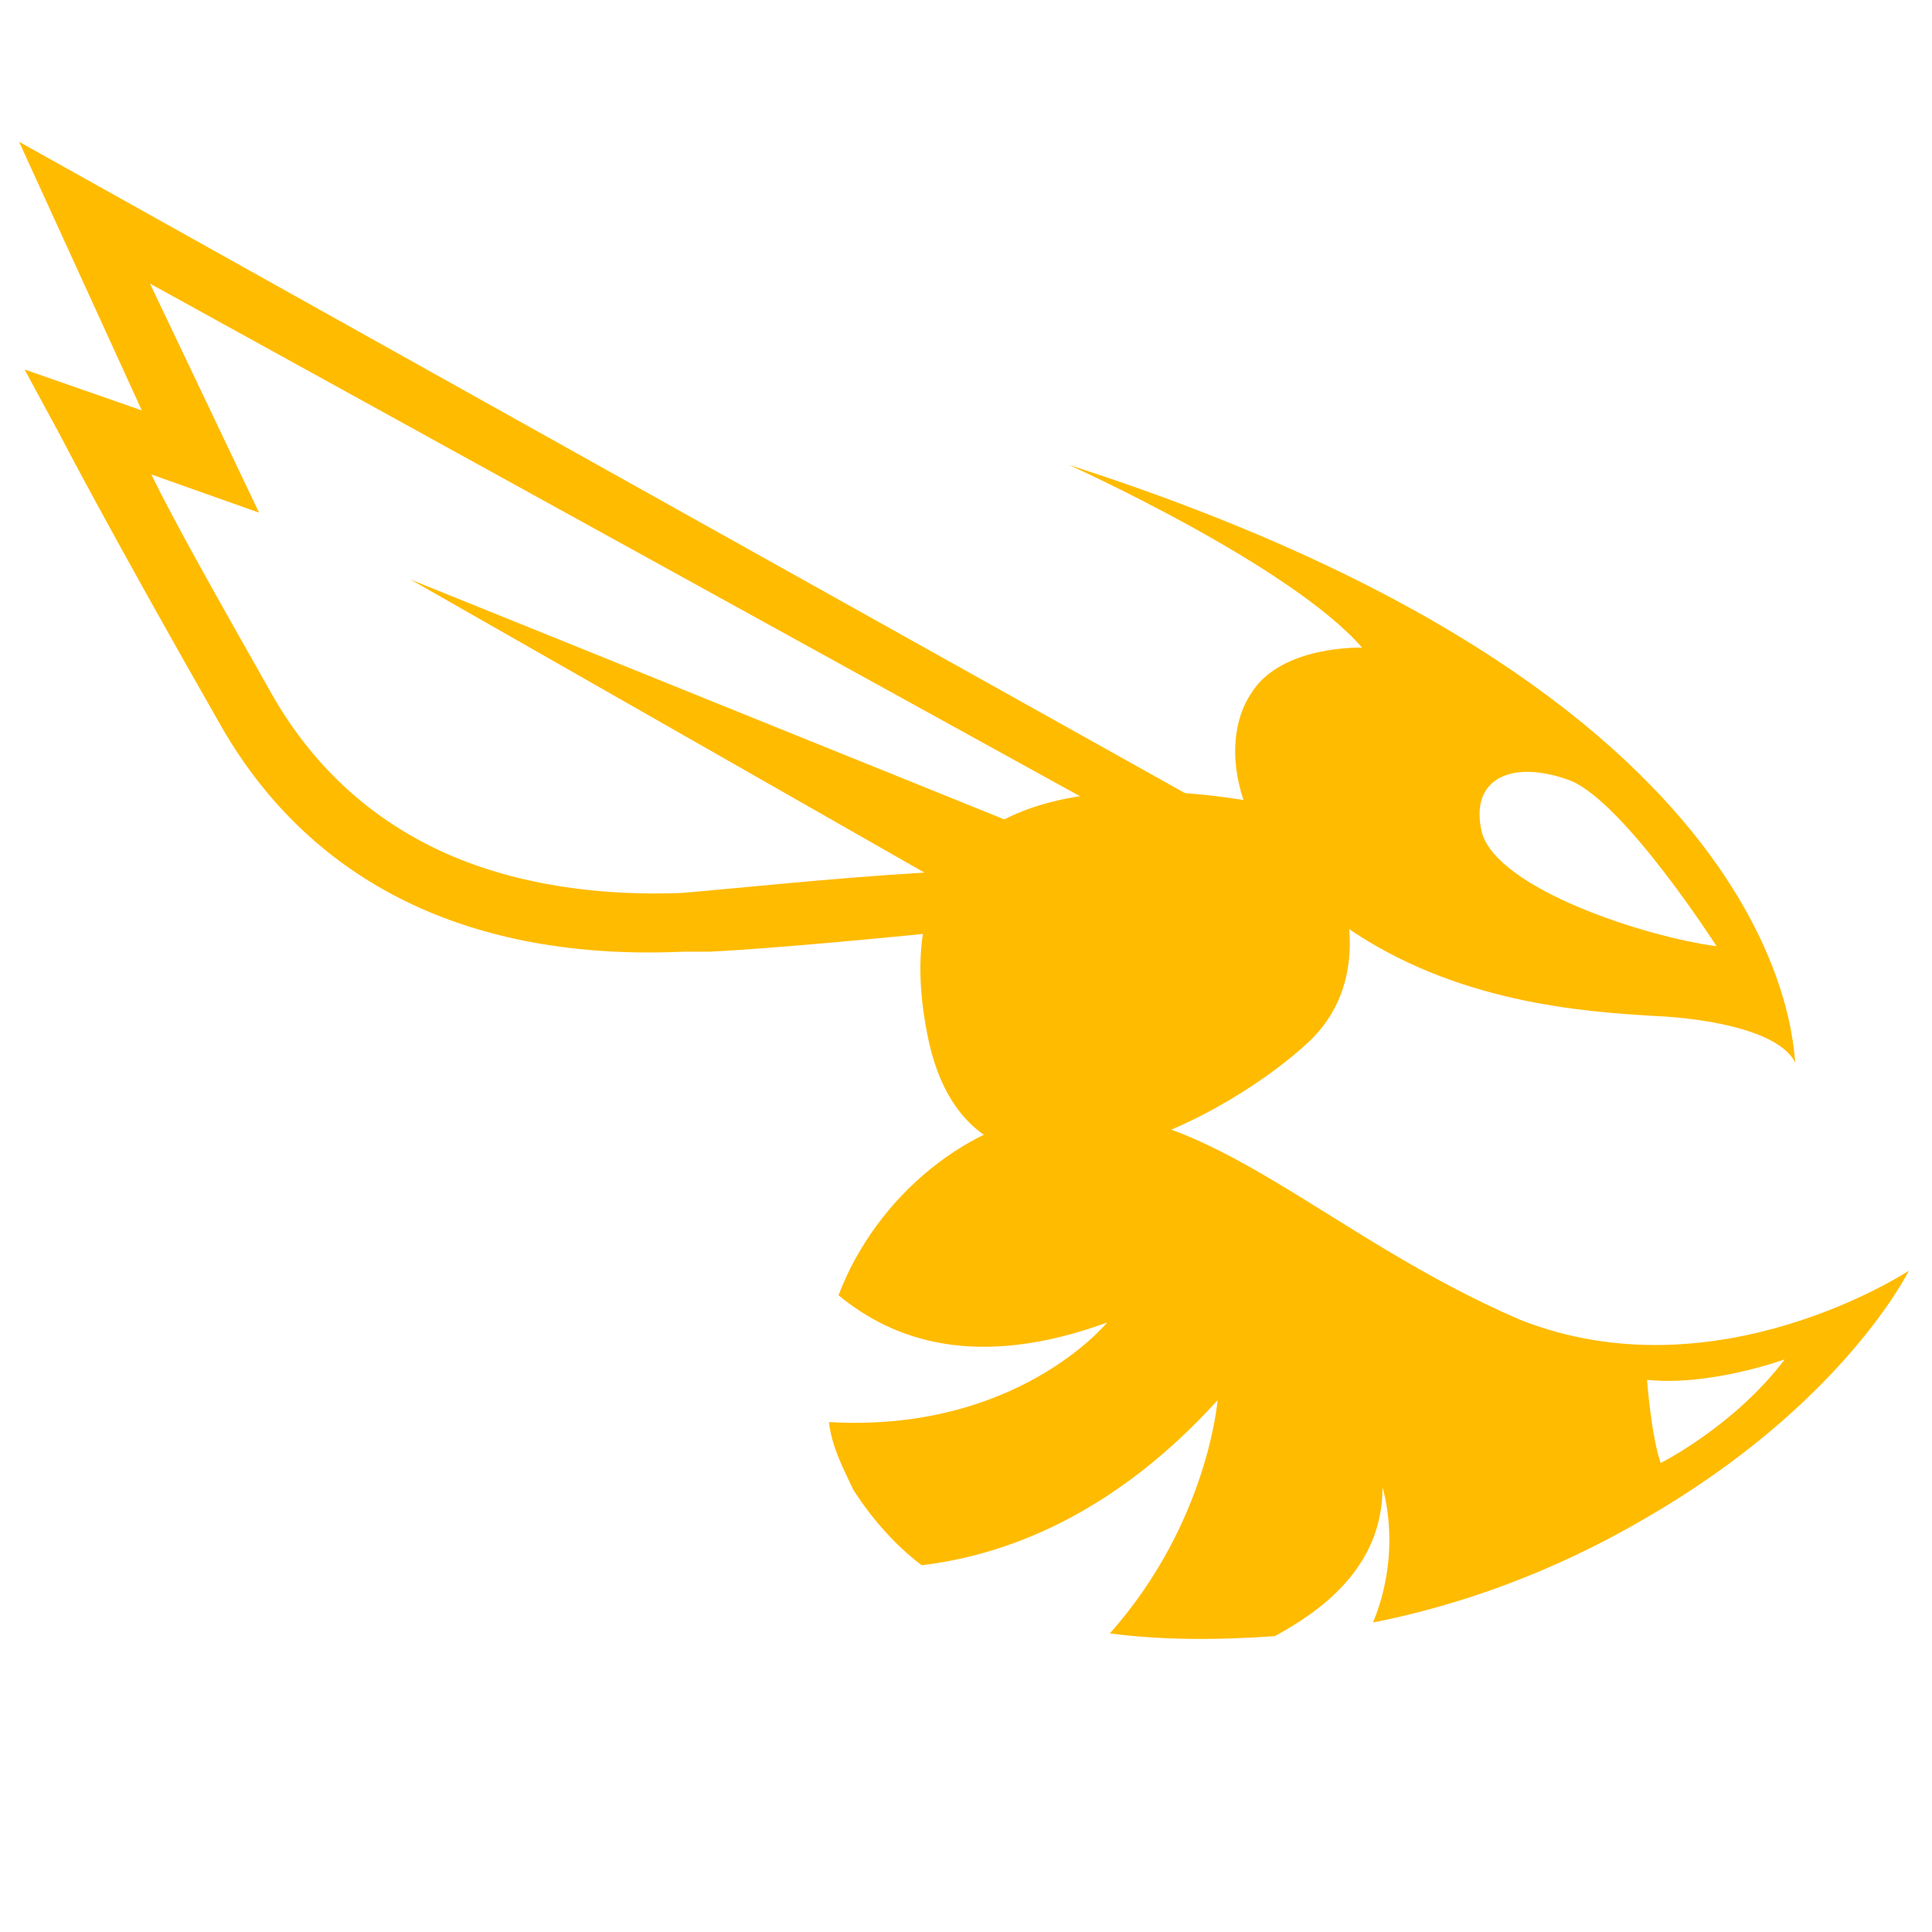
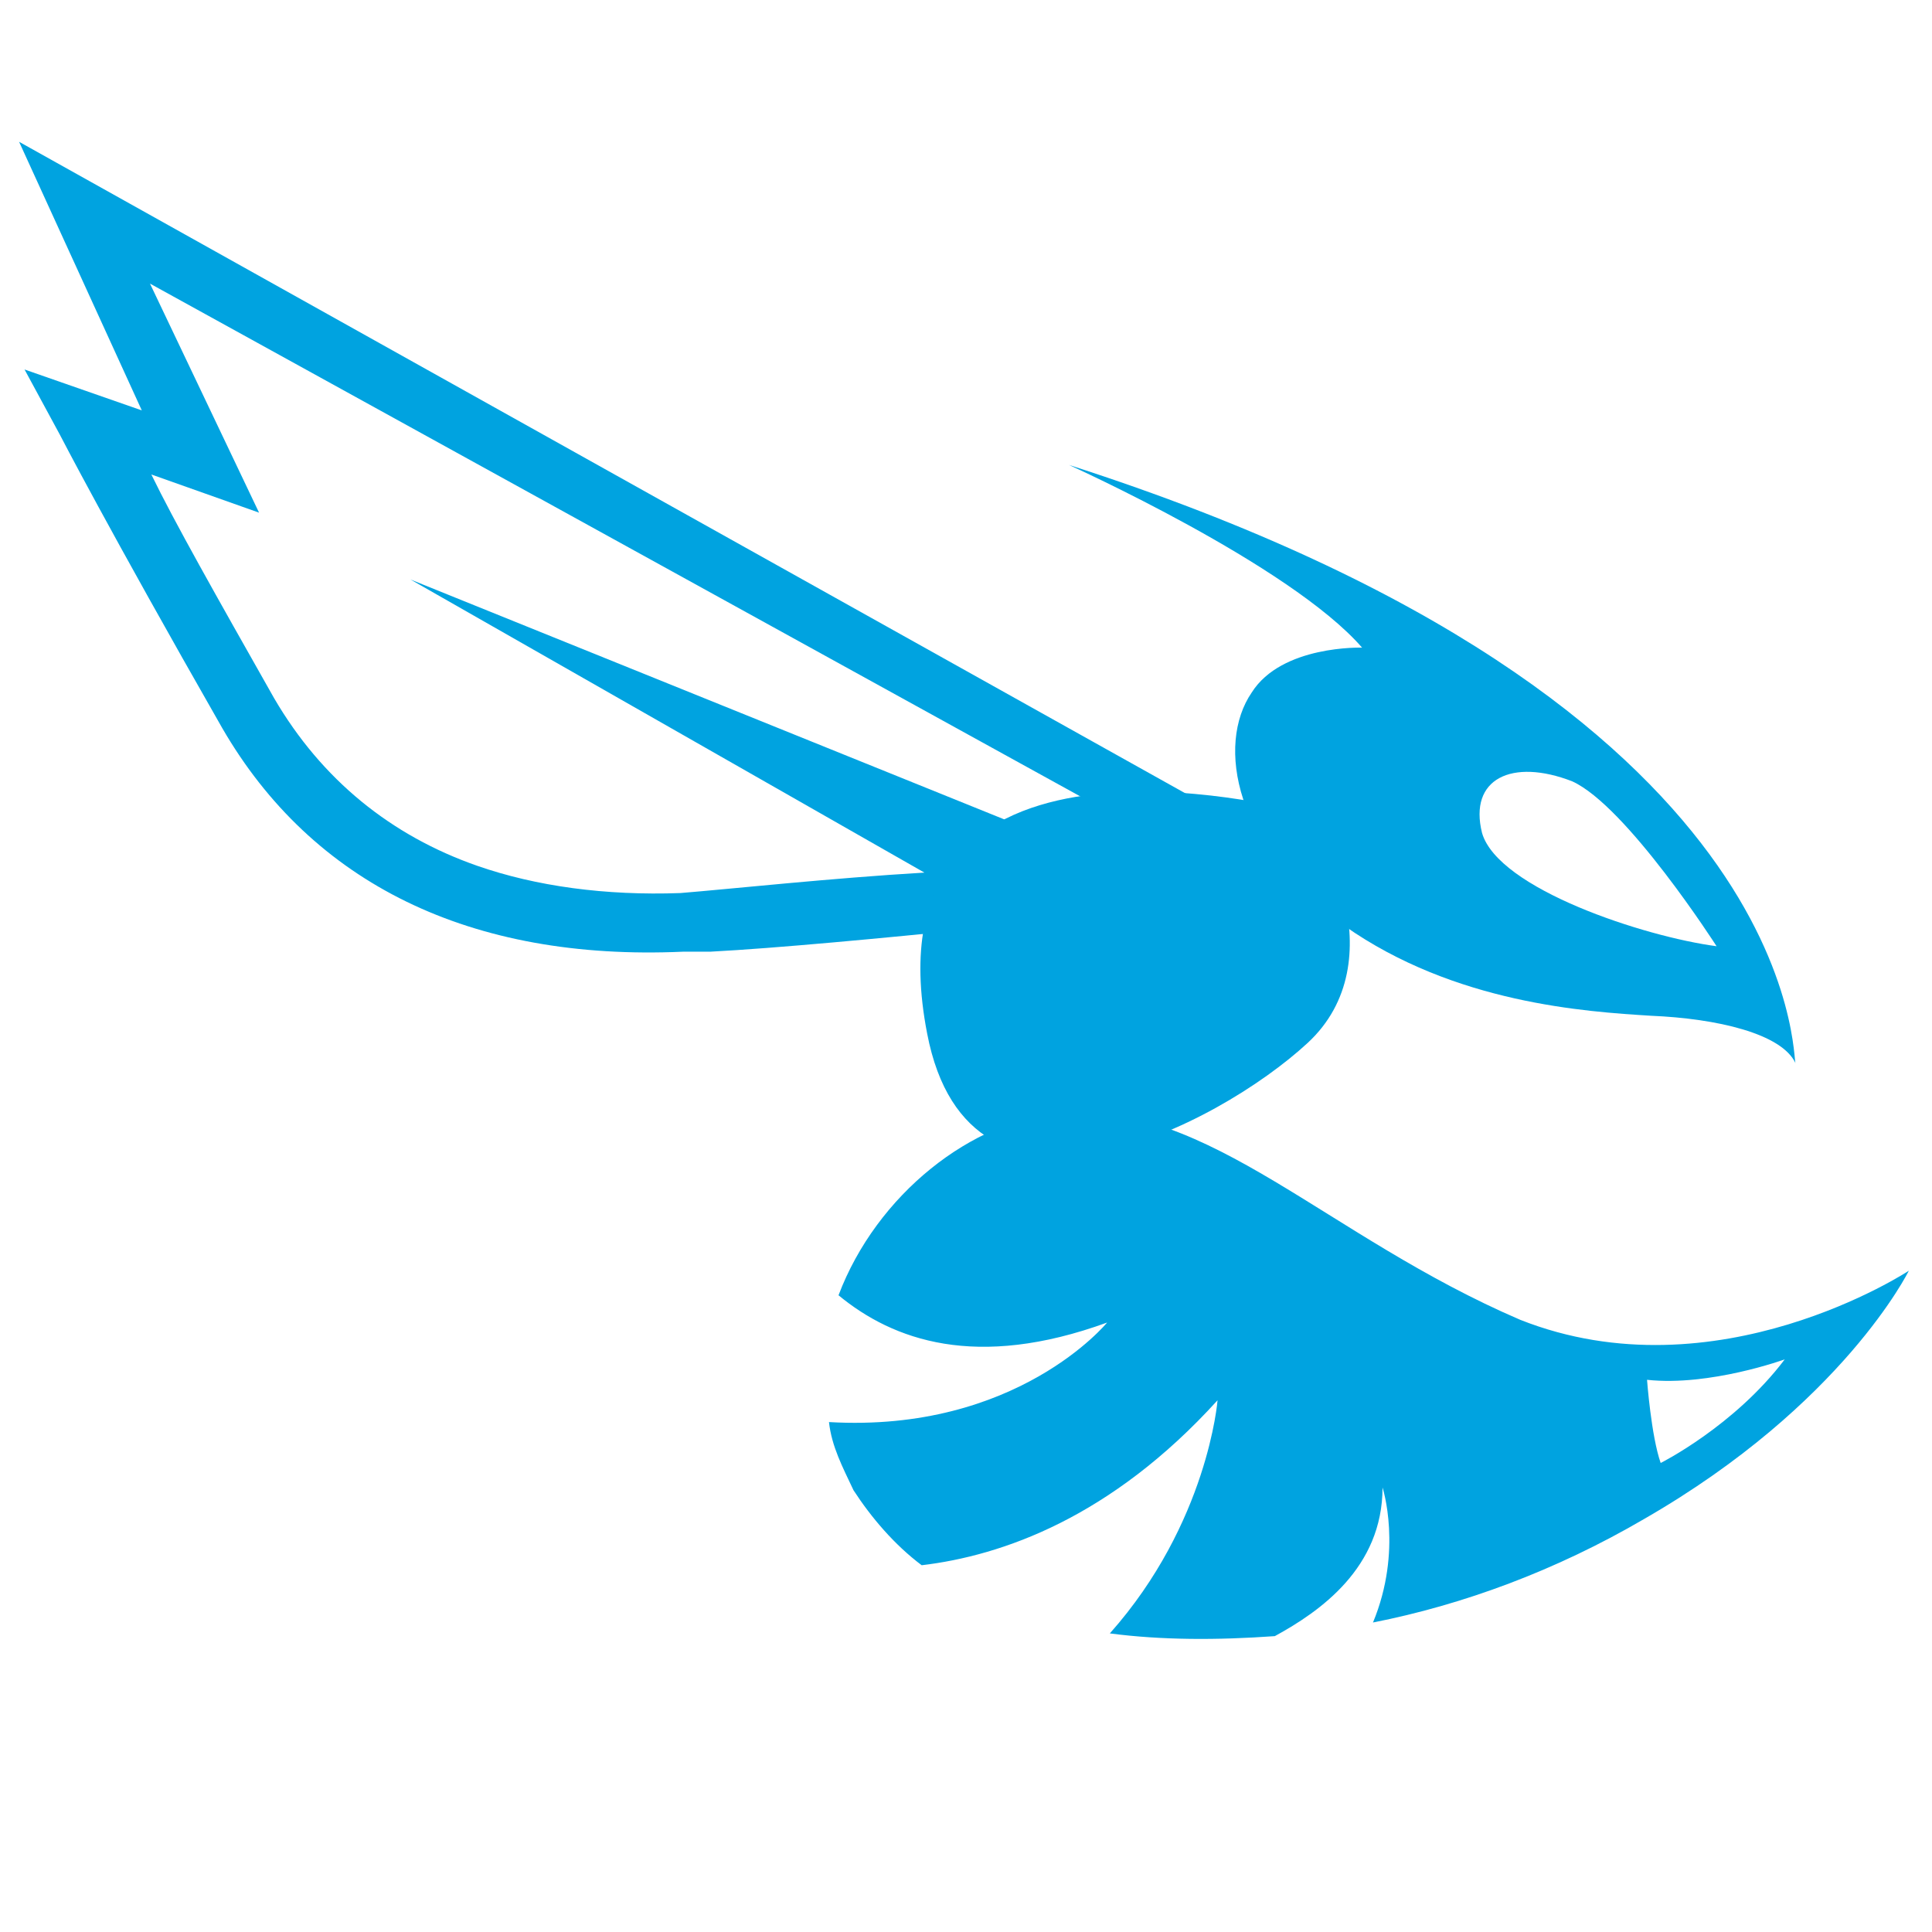
<svg xmlns="http://www.w3.org/2000/svg" version="1.1" id="Capa_1" x="0px" y="0px" viewBox="-70 0 141.7 141.7" style="enable-background:new -70 0 141.7 141.7;" xml:space="preserve">
  <style type="text/css">
- 	.st0{fill:#FFBB00;}
+ 	.st0{fill:#00a3e0;}
</style>
  <g>
    <path class="st0" d="M8.4,34.1c0,0,16.2,7.3,21.5,13.4c0,0-5.9-0.2-8.1,3.3c-2.6,3.8-1.3,11.4,6.8,17.1s17.7,6.3,22.5,6.6   c4.8,0.2,9.6,1.3,10.6,3.5C61.4,78.1,62.9,51.6,8.4,34.1z M38.7,61.1c-1-4,2.2-5.5,6.6-3.8c4,1.8,10.6,12.1,10.6,12.1   C50.6,68.7,39.9,65.2,38.7,61.1z" />
    <path class="st0" d="M-68.6,10.4l9,19.7l-8.6-3l2.6,4.8c0,0,3.5,6.8,11.9,21.5c6.6,11.4,18.2,17.1,33.8,16.4c0.5,0,1.3,0,2,0   c9.6-0.5,31.6-3,32.6-3h0.2l10.3-4L-68.6,10.4z M-20.1,65.5c-5.5,0.2-10.6-0.5-14.9-2c-6.3-2.2-11.4-6.3-14.9-12.3   c-4.3-7.6-7.3-12.9-9-16.4l7.9,2.8L-59,20.8l74.2,40.9l-1.3,0.5c-0.5,0-1.8,0.2-3.8,0.5l-50-20.2L-2.2,64   C-9,64.4-16.4,65.2-20.1,65.5z" />
    <path class="st0" d="M24.8,59.4c0,0-31.6-8.3-26.8,16.4c3.1,16.2,21.3,6.8,27.9,0.7C32.4,70.5,27,60.2,24.8,59.4z" />
    <path class="st0" d="M41.5,96.8c-14.2-6.1-22.8-16-33.6-15.2C1.3,82.1-5.7,87.6-8.5,95c4,3.3,10.1,5.5,19.7,2c0,0-6.6,8.1-20.4,7.3   c0.2,1.8,1,3.3,1.8,5c1.3,2,3,4,5,5.5c5.9-0.7,13.9-3.5,21.7-12.1c0,0-0.7,9-7.9,17.1c3.8,0.5,7.9,0.5,12.1,0.2   c3.3-1.8,7.9-5,7.9-10.9c0,0,1.5,4.6-0.7,9.9c6.6-1.3,13.4-3.8,19.9-7.6C65.2,103,70,93.2,70,93.2S55.9,102.5,41.5,96.8z    M51.8,107.3c-0.7-2-1-6.1-1-6.1c4.6,0.5,10.1-1.5,10.1-1.5C57.2,104.6,51.8,107.3,51.8,107.3z" />
  </g>
</svg>
